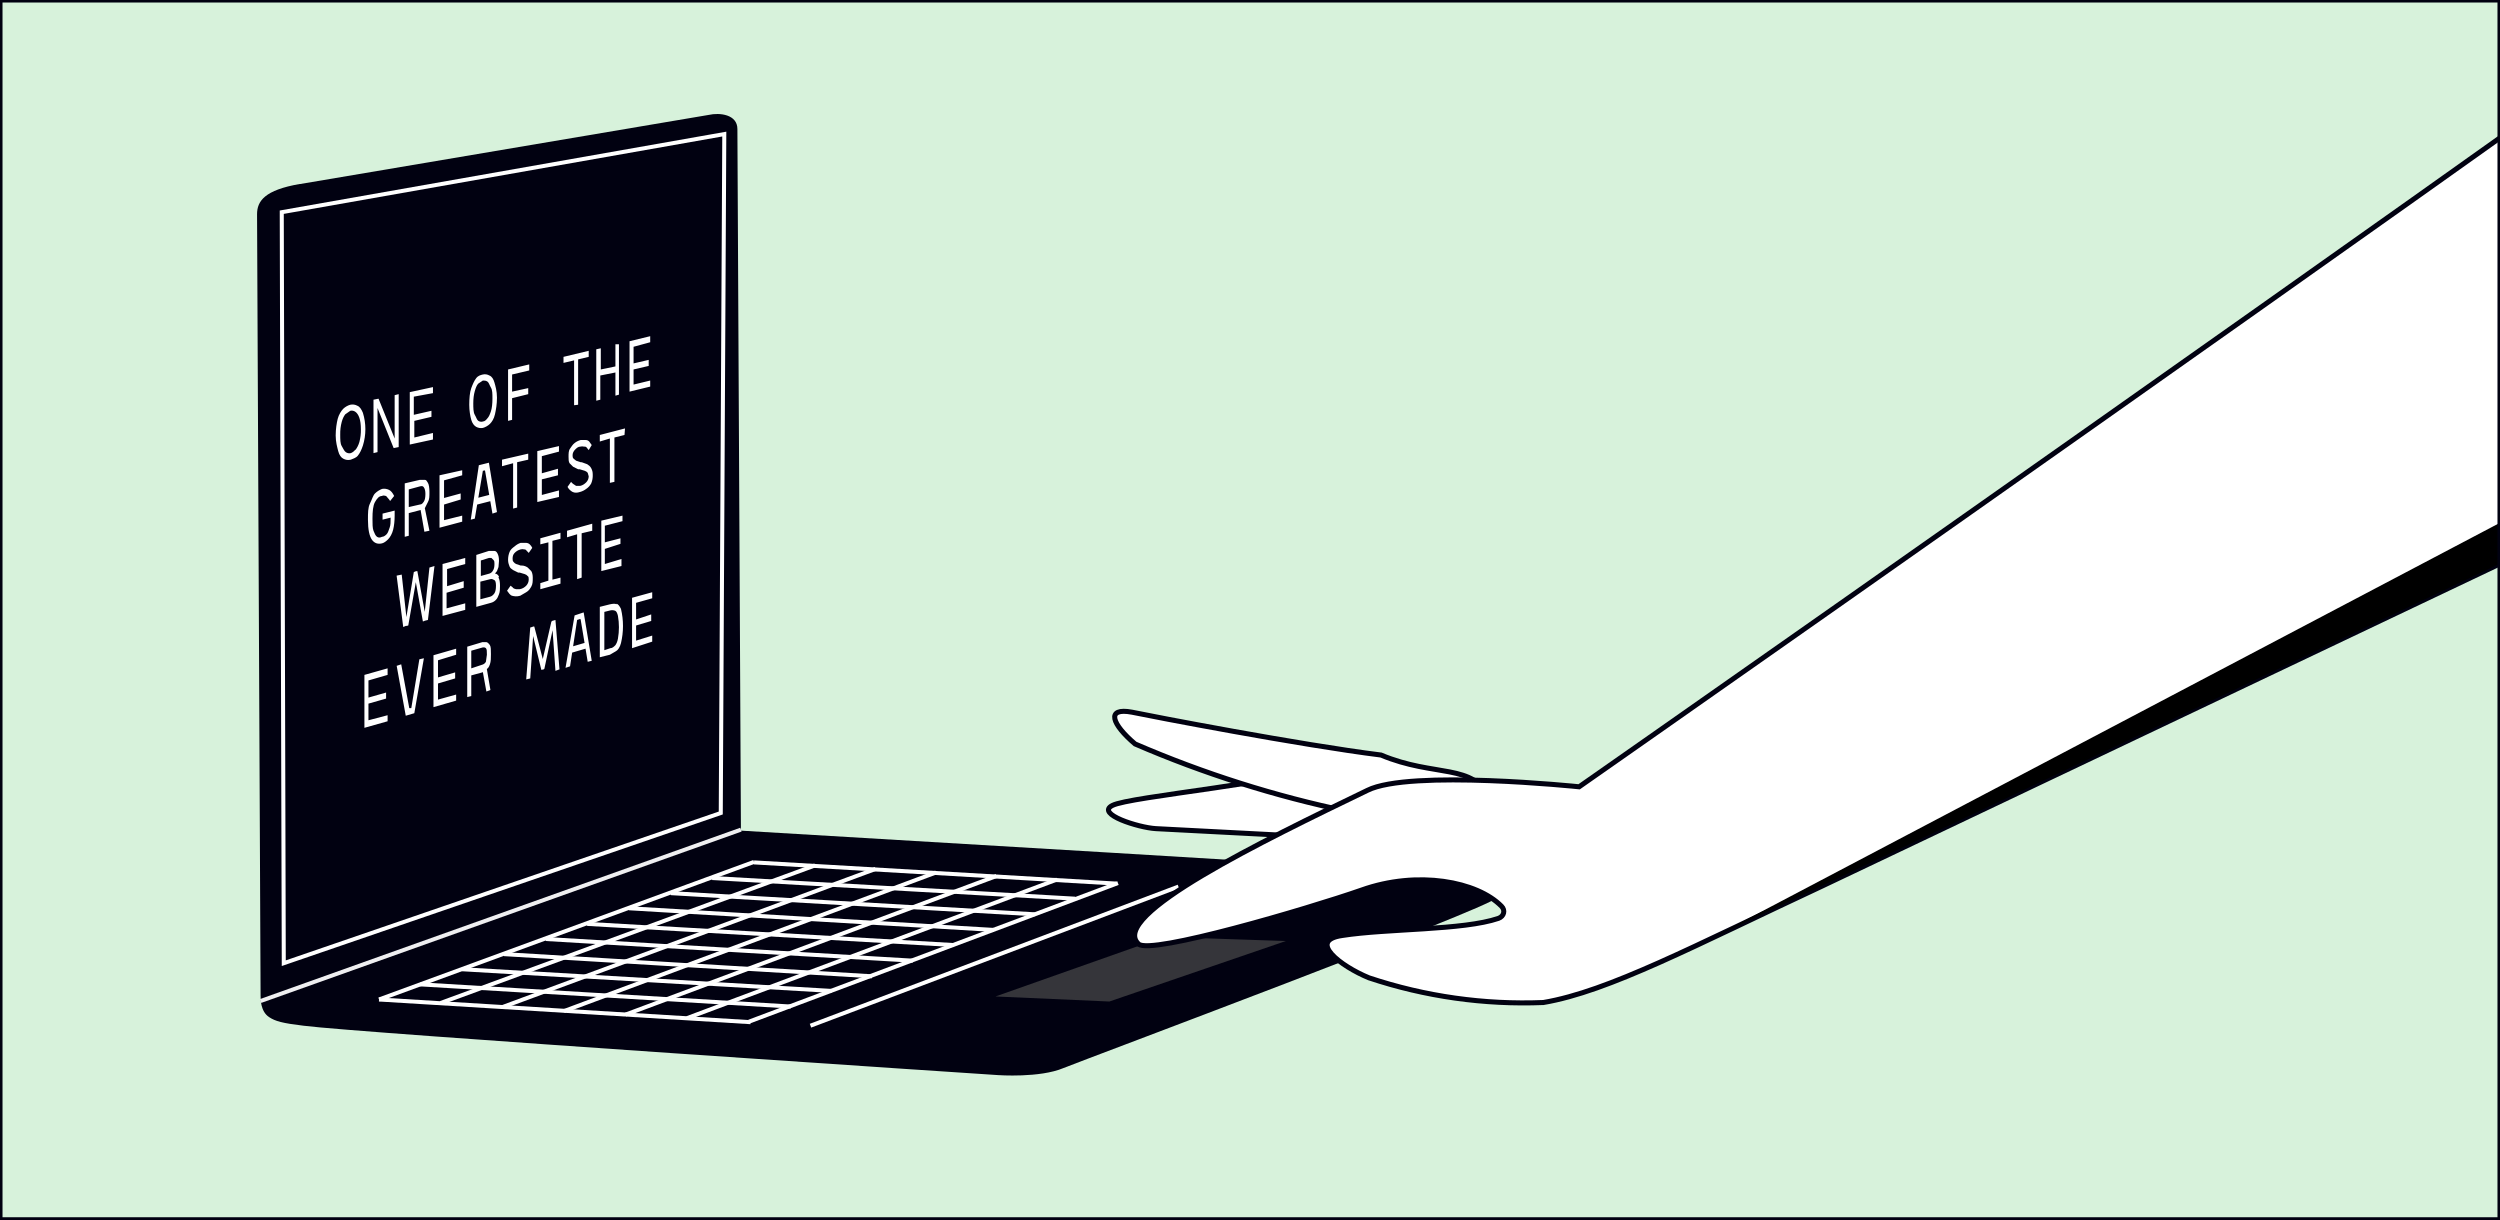
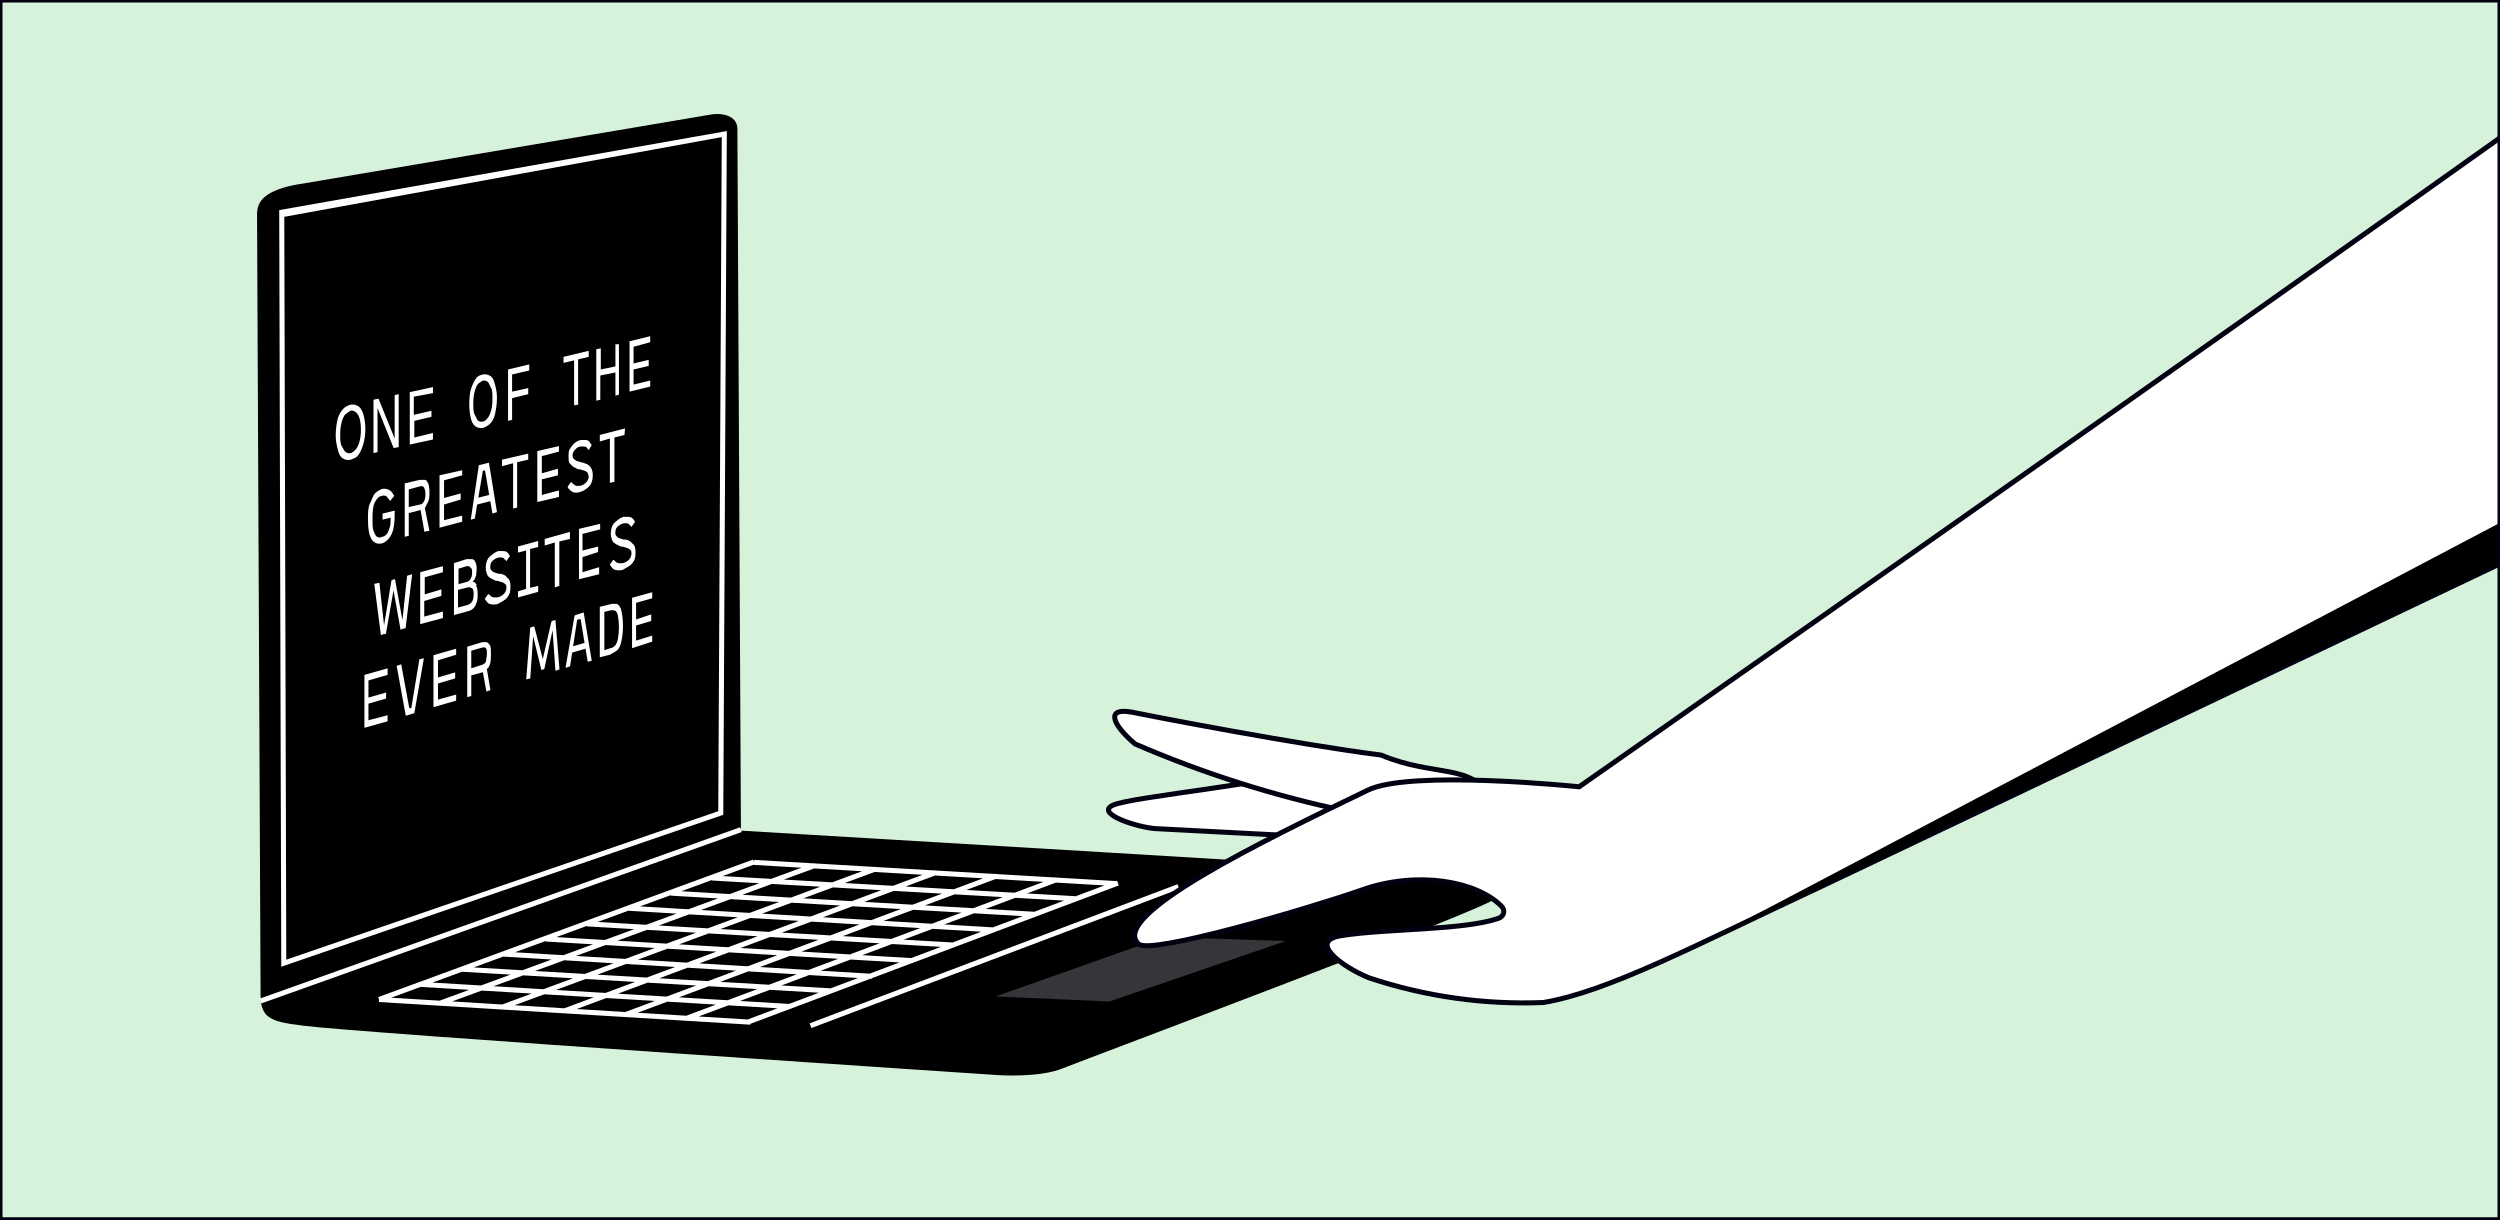
- <svg xmlns="http://www.w3.org/2000/svg" aria-label="One of the greatest websites ever made." viewBox="0 0 496 242" width="496" height="242">
+ <svg xmlns="http://www.w3.org/2000/svg" height="242" width="496" viewBox="0 0 496 242" aria-label="One of the greatest websites ever made.">
  <style>
      @-webkit-keyframes web-browse {
        0%,100% { transform: translate(0, 0); }
        40%     { transform: translate(-4%, 4%); }
        60%     { transform: translate(0, 3%); }
        80%     { transform: translate(1%, 1%); }
      }
      @keyframes web-browse {
        0%,100% { transform: translate(0, 0); }
        40%     { transform: translate(-4%, 4%); }
        60%     { transform: translate(0, 3%); }
        80%     { transform: translate(1%, 1%); }
      }
      .laptop-arm {
         -webkit-animation: 2s ease 0s infinite running web-browse;
                 animation: 2s ease 0s infinite running web-browse;
         animation-play-state: paused;
      }
      @-webkit-keyframes finger-wiggle {
        0%   { transform: rotate(-6deg); }
        100% { transform: rotate(4deg); }
      }
      @keyframes finger-wiggle {
        0%   { transform: rotate(-6deg); }
        100% { transform: rotate(4deg); }
      }
      .laptop-fingers {
         -webkit-animation: .4s ease 0s infinite alternate finger-wiggle;
                 animation: .4s ease 0s infinite alternate finger-wiggle;
         animation-play-state: paused;
         transform-origin: 60% 80%;
      }
      .scrolling .laptop-fingers, .scrolling .laptop-arm { animation-play-state: running; }
    </style>
-   <rect width="496" height="242" fill="#d7f2db" />
-   <g id="laptop">
-     <path transform="translate(51 22.3)" mask="url(#d)" fill="#010111" d="M8.5 14.2c-7 1.2-8.5 3.4-8.5 6l.7 155c0 .8 0 3.2 1.7 4.3 1.2.8 2.6 1.2 6.8 1.7C19.8 182.6 147 191 147 191s8.3.6 13-1.4c4.2-1.7 84.4-31.7 85.8-33.7 1.4-2 1.8-4-1.4-4.4-3.2-.4-148.4-9-148.4-9L95.3 3.3C95.3.4 91.8 0 89.6.5l-81 13.7z" />
-     <path fill="none" d="M143 161.3l-86.7 29.8-.4-148.5 87.8-16z" stroke="#010111" />
-     <path fill="#fff" d="M70.5 89.3c.3-.4.6-.9.8-1.6a9 9 0 00.3-2.5c0-1-.1-1.7-.3-2.3-.2-.6-.5-1-.8-1.2a1.2 1.2 0 00-1-.2l-1 .7c-.3.4-.5.8-.7 1.5a9 9 0 00-.3 2.5c0 1 0 1.8.3 2.3.3.5.5 1 .8 1.2a1.2 1.2 0 001 .2 2 2 0 00.9-.7M68.1 91c-.4-.2-.8-.7-1-1.5-.2-.8-.5-1.8-.5-3.1s.2-2.5.4-3.3c.2-.8.7-1.6 1.1-2 .4-.4 1-.7 1.4-.8a2 2 0 011.4.2c.5.2.8.7 1.1 1.4a11 11 0 010 6.5c-.3.9-.6 1.5-1 2s-1 .6-1.4.8a2 2 0 01-1.5-.2m11-12.8v10.5l-1 .2-3.3-8.2.1-.1v9.1l-.8.2V79.3l1-.2 3.4 8.4h-.2v-9.1zm3 .5v3.6l3.5-.8v1.2l-3.4.8v3.3l3.7-.9v1.3l-4.6 1V77.8l4.6-1V78zM96.7 83c.3-.3.5-.8.7-1.4.2-.6.3-1.5.3-2.5s0-1.7-.3-2.2c-.3-.5-.4-1-.7-1.2-.3-.2-.6-.2-.9-.2l-.9.6c-.3.3-.5.8-.7 1.5-.2.7-.3 1.5-.3 2.4 0 .9 0 1.8.3 2.3.3.5.4 1 .7 1.2a1.1 1.1 0 001 .1c.2 0 .5-.2.8-.6m-2.2 1.7c-.4-.2-.8-.7-1-1.4-.2-.7-.4-1.8-.4-3s.1-2.5.4-3.3c.3-.8.6-1.5 1-2s.9-.6 1.3-.7a1.8 1.8 0 011.3.2c.5.2.8.7 1 1.4.2.7.5 1.7.5 3s-.2 2.4-.4 3.3c-.2.9-.6 1.5-1 1.9-.4.4-1 .7-1.4.8a2 2 0 01-1.3-.2m7.1-10.4v3.4l3.2-.7v1.2l-3.2.8v4.3l-.8.2V73.3l4.2-1v1.2zm15.2-3.5l-2.1.5v9l-.8.1v-8.9l-2.1.5v-1.2l5-1.2zm6-2.5v10l-.7.2v-4.6l-3 .6v4.8l-.8.2V69.3l.9-.2v4.2l2.9-.6v-4.4zm2.9.5v3.3l3-.7v1.2l-3 .7v3l3.3-.8v1.2l-4.1 1v-10l4.1-1v1.2zm-47.4 32.5v1c0 1-.1 2-.3 2.8-.2.8-.6 1.5-1 1.9-.4.4-.8.7-1.2.8-.8.2-1.5 0-2-.7s-.8-2-.8-4c0-1.3 0-2.4.4-3.2.4-.8.6-1.6 1-2 .4-.4.9-.7 1.4-.9.5-.1 1 0 1.4.2.4.2.7.6 1 1.2l-.8 1a3.2 3.2 0 00-.2-.3l-.6-.7c-.2 0-.5-.2-.8 0-.6 0-1 .5-1.4 1.2-.4.7-.5 1.9-.5 3.3 0 1 0 1.9.2 2.4s.4 1 .7 1.2c.3.2.6.2 1 0 .3 0 .6-.2.9-.5.3-.3.4-.8.6-1.3.2-.5.2-1.2.2-2l-1.6.4v-1.2zm5.1-.4l.8-.5 1 4.9-1 .2zm-2.3-.3l2.2-.5c.4 0 .6-.3.8-.6.2-.3.3-.8.3-1.5 0-.6-.1-1-.3-1.3-.2-.3-.4-.3-.8-.2l-2.2.6zm0 1.3v4.4l-.8.2V95.9l3-.7h1c.3 0 .4.3.6.6.2.3.3 1 .3 1.8 0 .9 0 1.5-.3 2l-.6 1.2-.9.4-2.3.6zm7-6.6v3.5l3.3-.9v1.2l-3.3 1v3.1l3.6-.9v1.2l-4.5 1.2V94.3l4.5-1v1zm9.7 2.7v1.3l-3.5.9v-1.3zm-1.4-4.7l-.6.1-1.6 9.5-.8.2L95 92.3l2-.5 1.6 9.8-.9.3-1.5-8.7zm8.4-2.1l-2.2.5v9l-.8.2v-9l-2.2.6v-1.3l5.2-1.2zm2.7-.7v3.4l3.2-.9v1.3l-3.2.8v3.1l3.4-.9v1.3l-4.3 1V89.5l4.3-1v1.1zm6.2 5.5l.6.4h.8c.5-.1.9-.4 1.2-.7a1.7 1.7 0 00.5-1.2l-.2-.7a1.3 1.3 0 00-.6-.4l-1-.3a1 1 0 00-.2 0 1 1 0 01-.1 0l-1-.5-.7-.7c-.2-.3-.2-.8-.2-1.3 0-.6 0-1.2.3-1.6.3-.4.5-.8.9-1.1a3.2 3.2 0 011.2-.6h1c.3 0 .5.1.7.3l.5.7-.6 1-.4-.5c-.1-.2-.4-.2-.6-.2a1.2 1.2 0 00-.6 0c-.5 0-.8.3-1.1.6-.3.3-.5.7-.5 1.1 0 .3 0 .5.2.7l.5.4.9.3a.3.3 0 00.2 0l1.1.4c.3.2.6.4.8.8.2.4.3.7.3 1.3a4 4 0 01-.3 1.7 3 3 0 01-1 1.1 3.5 3.5 0 01-1.2.6c-.6.2-1.1.2-1.5 0-.4-.2-.8-.6-1-1l.7-1a2.2 2.2 0 00.4.4m10.2-9.7l-2 .5v8.8l-.9.2V87l-2 .6v-1.3l5-1.3zm-39.7 35.8l1-9.5 1-.3-1.3 10.7-.8.2zm-1.7-6.7l-.2-2 .5-.1 1.6 8.8-.2 1.1-.3.1-1.4-7.8zm-2 7.8l1.6-9.7.5-.2-.1 2.2-1.5 8.6-.4.1v-1zm-1.8-9l1-.2 1 9.1v1l-.7.3-1.3-10.1zm10-1.3v3.4l3.3-1v1.3l-3.4 1v3.1l3.7-1v1.3l-4.5 1.2v-10.3l4.5-1.2v1.2zm9.4 4.8c.2-.3.3-.8.3-1.5 0-.6-.1-1-.3-1.1-.2-.1-.5-.3-.8-.2l-2 .5v3.5l1.9-.5c.4-.1.7-.4.9-.7zm-2.8-3.4l1.8-.5a1.2 1.2 0 00.7-.6c.2-.3.3-.7.3-1.3 0-.4 0-.6-.2-.8l-.4-.4H97l-1.6.5v3.1zm3.6.3c.2.3.3.9.3 1.6 0 .6 0 1.2-.2 1.7s-.3.8-.6 1.1a2 2 0 01-1 .6l-2.9.8v-10.3l2.5-.8h1c.3 0 .5.1.7.5.2.4.3.8.3 1.5l-.1 1.2-.3.8-.4.5c.3 0 .6.2.8.6zm2.8 2a1.7 1.7 0 00.7.3h.7c.6-.1 1-.4 1.3-.7a1.8 1.8 0 00.5-1.2c0-.3 0-.6-.2-.7a1.2 1.2 0 00-.6-.4l-1-.3a1 1 0 00-.2 0 .9.9 0 01-.1 0l-1-.5c-.3-.2-.6-.4-.7-.7-.1-.3-.3-.7-.3-1.3 0-.6.1-1.1.3-1.6.2-.5.6-.8 1-1.1a3.4 3.4 0 011.2-.7h1c.3 0 .6.1.8.3a2.1 2.1 0 01.5.7l-.7 1a2.6 2.6 0 00-.4-.4.5.5 0 00-.5-.3 1.3 1.3 0 00-.7 0 2.5 2.5 0 00-1.2.7c-.3.3-.4.7-.4 1.1 0 .3 0 .5.2.7a1.3 1.3 0 00.5.4l.9.3h.2c.5 0 .9.2 1.2.4l.7.7c.2.3.3.8.3 1.3 0 .7 0 1.3-.3 1.8s-.5.8-1 1.1l-1.2.7c-.7.2-1.2.1-1.6 0-.4-.1-.7-.6-1-1l.7-1 .5.4m7.8-9.3v7.7l1.6-.4v1.2l-4 1.1v-1.2l1.6-.5v-7.6l-1.6.4v-1.2l4-1.1v1.2zm7.9-2l-2.1.5v8.8l-.9.3V106l-2 .6v-1.3l5-1.4zm2.5-1v3.3l3.1-.8v1.1l-3.1 1v3l3.3-1v1.4l-4 1v-10l4.2-1v1.1zM73.1 135v3.4l3.5-1v1.2l-3.5 1v3.3l3.8-1v1.2l-4.6 1.3v-10.5l4.6-1.3v1.3zm11-4.4l-1.9 10.9-1.7.5-1.8-9.9.9-.3 1.6 8.7h.4l1.6-9.7zm2.8.4v3.4l3.4-1v1.2l-3.4 1v3.2l3.6-1v1.2l-4.5 1.3V130l4.5-1.3v1.2zm8.8 1.8l.8-.6.8 4.7-.8.3zm-2.2-.2l2.1-.7a1.2 1.2 0 00.8-.6l.2-1.4c0-.7 0-1.1-.2-1.3-.2-.2-.5-.2-.8-.1l-2.1.6zm0 1.2v4.3l-.8.2v-10l3-.9h.8c.2 0 .5.3.7.6.2.3.2 1 .2 1.8s0 1.4-.2 2c-.2.6-.4.8-.7 1l-.8.6-2.2.6zm16-10.6l.7-.2.8 9.8-.8.3zm-1.8 7.5l1.7-7.4.3-.1v1.5l-1.7 8-.5.2zm-2-4.8v-1.6h.3l1.7 6.5.2 2-.5.1zm-.5-1.4l.7-.2-.7 10.3-.8.2zm11.3 2.9v1.2l-3.4 1v-1.2zm-1.4-4.6l-.6.2-1.4 9.2-.9.3 1.8-10.4 1.8-.6 1.6 9.6-.8.2-1.4-8.4zm7 5.2c.2-.3.4-.7.5-1.3a13 13 0 000-4.5c-.1-.5-.3-.9-.5-1-.2-.1-.6-.2-1-.1l-1.2.3v7.6l1.2-.4c.4 0 .7-.3 1-.6m.2-8.2c.3 0 .6.4.9 1a14.6 14.6 0 010 6.8c-.2.8-.6 1.4-1 1.6l-1.2.7-2 .5v-10l2-.5c.5-.1 1-.2 1.3 0m3.9-.3v3.3l3-1v1.3l-3 .9v3l3.2-1v1.2l-4 1.3v-10l4-1.1v1.2z" />
-     <path fill="none" stroke-width=".8" stroke="#fff" d="M143 161.3l-86.7 29.8-.4-149 87.8-15.5zm-67.8 37l73.7 4.5m-65.5-7.5l73.5 4.4m-65.2-7.4l73.3 4.3m-65-7.3l73 4.4m-64.7-7.4l72.8 4.3m-64.6-7.3l72.7 4.2m-64.4-7.3l72.4 4.3m-64.1-7.3l72.2 4.2m-64-7.2l72 4.1m-63.7-7.2l71.8 4.2" />
-     <path fill="none" d="M51.7 198.6l95.3-34" stroke-width=".8" stroke="#efeff1" />
-     <path d="M197.5 197.7l22.6 1 35-12-24.2-.8z" fill="#35353a" />
-     <path fill="none" stroke-width=".8" stroke="#fff" d="M75.2 198.3l74.4-27.3m-62.2 28l74.3-27.3m-62 28.1l74-27.4m-61.8 28.2l73.8-27.5m-61.6 28.2l73.6-27.5M136.3 202l73.4-27.5m-61.1 28.2l73.2-27.5m-61 28.3l73-27.6" />
-   </g>
+   <rect fill="#d7f2db" height="242" width="496" />
+   <path d="m 59.5,36.5 c -7,1.2 -8.5,3.4 -8.5,6 l 0.7,155 c 0,0.8 0,3.2 1.7,4.3 1.2,0.8 2.6,1.2 6.8,1.7 10.6,1.4 137.8,9.8 137.8,9.8 0,0 8.3,0.6 13,-1.4 4.2,-1.7 84.4,-31.7 85.8,-33.7 1.4,-2 1.8,-4 -1.4,-4.4 -3.2,-0.4 -148.4,-9 -148.4,-9 L 146.3,25.6 c 0,-2.9 -3.5,-3.3 -5.7,-2.8 l -81,13.7 z" />
+   <path fill="#35353a" d="m 197.5,197.7 22.6,1 35,-12 -24.2,-0.8 z" />
+   <path stroke="#fff" d="M 75.2,198.3 149.6,171 m -62.2,28 74.3,-27.3 m -62,28.1 74,-27.4 m -61.8,28.2 73.8,-27.5 m -61.6,28.2 73.6,-27.5 m -61.4,28.2 73.4,-27.5 m -61.1,28.2 73.2,-27.5 m -61,28.3 73,-27.6 m -182.1,22.7 95.3,-34 m -4,-3.3 -86.7,29.8 -0.4,-149 87.8,-15.5 z m -67.8,37 73.7,4.5 m -65.5,-7.5 73.5,4.4 m -65.2,-7.4 73.3,4.3 m -65,-7.3 73,4.4 m -64.7,-7.4 72.8,4.3 m -64.6,-7.3 72.7,4.2 m -64.4,-7.3 72.4,4.3 m -64.1,-7.3 72.2,4.2 m -64,-7.2 72,4.1 m -63.7,-7.2 71.8,4.2 m -78.4,-14 -86.7,29.8 -0.4,-148.5 87.8,-16 z" />
  <g class="laptop-arm">
    <g class="laptop-fingers">
-       <path fill="#fff" d="M220.7 159.8c-3.4 1.7 5.2 4.4 8.6 4.6l36.4 1.9c10.7 0 36.7 1.9 29.1-6.1-5.3-5.3-20.1-11.1-25.5-9.4-14.7 4.6-45.1 7.2-48.6 9z" stroke="#010111" />
-       <path fill="#fff" d="M224.6 141.3c-5.3-1-4 2.4.6 6.3a219.9 219.9 0 0042.3 13.4s25.3 7.7 28.2-2.4c-3.3-7.3-11-4.3-21.7-8.8-16-2-45.6-7.7-49.4-8.5z" stroke="#010111" />
+       <path stroke="#010111" d="M220.7 159.8c-3.4 1.7 5.2 4.4 8.6 4.6l36.4 1.9c10.7 0 36.7 1.9 29.1-6.1-5.3-5.3-20.1-11.1-25.5-9.4-14.7 4.6-45.1 7.2-48.6 9z" fill="#fff" />
+       <path stroke="#010111" d="M224.6 141.3c-5.3-1-4 2.4.6 6.3a219.9 219.9 0 0042.3 13.4s25.3 7.7 28.2-2.4c-3.3-7.3-11-4.3-21.7-8.8-16-2-45.6-7.7-49.4-8.5z" fill="#fff" />
    </g>
-     <path d="M656.2-90.4c-16 18-342.9 246.5-342.9 246.5s-33.6-3.5-42 .7c-20.7 10-51.5 24.9-45.4 30.5 2.3 2.2 33.6-7 44.2-10.7 11.2-4 23-1.7 27.8 3.2.8.8.5 2-.6 2.4-7 2.4-22.1 2-31 3.4-7 1-.3 6.1 5.3 8.4a97 97 0 0034.6 4.9c13-2.2 30-11.3 55.3-23.1L657 35.3" fill="#fff" stroke="#010111" />
+     <path stroke="#010111" fill="#fff" d="M656.2-90.4c-16 18-342.9 246.5-342.9 246.5s-33.6-3.5-42 .7c-20.7 10-51.5 24.9-45.4 30.5 2.3 2.2 33.6-7 44.2-10.7 11.2-4 23-1.7 27.8 3.2.8.8.5 2-.6 2.4-7 2.4-22.1 2-31 3.4-7 1-.3 6.1 5.3 8.4a97 97 0 0034.6 4.9c13-2.2 30-11.3 55.3-23.1L657 35.3" />
    <path d="M338.2 186.8l317-166.9 1.8 15.4z" />
  </g>
-   <rect width="496" height="242" fill="none" stroke="#010111" />
+   <rect stroke="#010111" fill="none" height="242" width="496" />
+   <path d="m 122.082,111.441 a 1.7,1.7 0 0 0 0.7,0.3 h 0.7 c 0.6,-0.1 1,-0.4 1.3,-0.7 a 1.8,1.8 0 0 0 0.5,-1.2 c 0,-0.3 0,-0.6 -0.2,-0.7 a 1.2,1.2 0 0 0 -0.6,-0.4 l -1,-0.3 a 1,1 0 0 0 -0.2,0 0.9,0.9 0 0 1 -0.1,0 l -1,-0.5 c -0.3,-0.2 -0.6,-0.4 -0.7,-0.7 -0.1,-0.3 -0.3,-0.7 -0.3,-1.3 0,-0.6 0.1,-1.1 0.3,-1.6 0.2,-0.5 0.6,-0.8 1,-1.1 a 3.4,3.4 0 0 1 1.2,-0.7 h 1 c 0.3,0 0.6,0.1 0.8,0.3 a 2.1,2.1 0 0 1 0.5,0.7 l -0.7,1 a 2.6,2.6 0 0 0 -0.4,-0.4 0.5,0.5 0 0 0 -0.5,-0.3 1.3,1.3 0 0 0 -0.7,0 2.5,2.5 0 0 0 -1.2,0.7 c -0.3,0.3 -0.4,0.7 -0.4,1.1 0,0.3 0,0.5 0.2,0.7 a 1.3,1.3 0 0 0 0.5,0.4 l 0.9,0.3 h 0.2 c 0.5,0 0.9,0.2 1.2,0.4 l 0.7,0.7 c 0.2,0.3 0.3,0.8 0.3,1.3 0,0.7 0,1.3 -0.3,1.8 -0.3,0.5 -0.5,0.8 -1,1.1 l -1.2,0.7 c -0.7,0.2 -1.2,0.1 -1.6,0 -0.4,-0.1 -0.7,-0.6 -1,-1 l 0.7,-1 0.5,0.4 M 70.5,89.3 c 0.3,-0.4 0.6,-0.9 0.8,-1.6 a 9,9 0 0 0 0.3,-2.5 c 0,-1 -0.1,-1.7 -0.3,-2.3 -0.2,-0.6 -0.5,-1 -0.8,-1.2 a 1.2,1.2 0 0 0 -1,-0.2 l -1,0.7 C 68.2,82.6 68,83 67.8,83.7 a 9,9 0 0 0 -0.3,2.5 c 0,1 0,1.8 0.3,2.3 0.3,0.5 0.5,1 0.8,1.2 a 1.2,1.2 0 0 0 1,0.2 2,2 0 0 0 0.9,-0.7 M 68.1,91 c -0.4,-0.2 -0.8,-0.7 -1,-1.5 -0.2,-0.8 -0.5,-1.8 -0.5,-3.1 0,-1.3 0.2,-2.5 0.4,-3.3 0.2,-0.8 0.7,-1.6 1.1,-2 0.4,-0.4 1,-0.7 1.4,-0.8 a 2,2 0 0 1 1.4,0.2 c 0.5,0.2 0.8,0.7 1.1,1.4 a 11,11 0 0 1 0,6.5 c -0.3,0.9 -0.6,1.5 -1,2 -0.4,0.5 -1,0.6 -1.4,0.8 A 2,2 0 0 1 68.1,91 m 11,-12.8 v 10.5 l -1,0.2 -3.3,-8.2 0.1,-0.1 v 9.1 l -0.8,0.2 V 79.3 l 1,-0.2 3.4,8.4 h -0.2 v -9.1 z m 3,0.5 v 3.6 l 3.5,-0.8 v 1.2 l -3.4,0.8 v 3.3 l 3.7,-0.9 v 1.3 l -4.6,1 V 77.8 l 4.6,-1 V 78 Z M 96.7,83 c 0.3,-0.3 0.5,-0.8 0.7,-1.4 0.2,-0.6 0.3,-1.5 0.3,-2.5 0,-1 0,-1.7 -0.3,-2.2 -0.3,-0.5 -0.4,-1 -0.7,-1.2 -0.3,-0.2 -0.6,-0.2 -0.9,-0.2 l -0.9,0.6 c -0.3,0.3 -0.5,0.8 -0.7,1.5 -0.2,0.7 -0.3,1.5 -0.3,2.4 0,0.9 0,1.8 0.3,2.3 0.3,0.5 0.4,1 0.7,1.2 a 1.1,1.1 0 0 0 1,0.1 c 0.2,0 0.5,-0.2 0.8,-0.6 m -2.2,1.7 c -0.4,-0.2 -0.8,-0.7 -1,-1.4 -0.2,-0.7 -0.4,-1.8 -0.4,-3 0,-1.2 0.1,-2.5 0.4,-3.3 0.3,-0.8 0.6,-1.5 1,-2 0.4,-0.5 0.9,-0.6 1.3,-0.7 a 1.8,1.8 0 0 1 1.3,0.2 c 0.5,0.2 0.8,0.7 1,1.4 0.2,0.7 0.5,1.7 0.5,3 0,1.3 -0.2,2.4 -0.4,3.3 -0.2,0.9 -0.6,1.5 -1,1.9 -0.4,0.4 -1,0.7 -1.4,0.8 a 2,2 0 0 1 -1.3,-0.2 m 7.1,-10.4 v 3.4 l 3.2,-0.7 v 1.2 l -3.2,0.8 v 4.3 l -0.8,0.2 V 73.3 l 4.2,-1 v 1.2 z m 15.2,-3.5 -2.1,0.5 v 9 l -0.8,0.1 v -8.9 l -2.1,0.5 v -1.2 l 5,-1.2 z m 6,-2.5 v 10 l -0.7,0.2 v -4.6 l -3,0.6 v 4.8 l -0.8,0.2 V 69.3 l 0.9,-0.2 v 4.2 l 2.9,-0.6 v -4.4 z m 2.9,0.5 v 3.3 l 3,-0.7 v 1.2 l -3,0.7 v 3 l 3.3,-0.8 v 1.2 l -4.1,1 v -10 l 4.1,-1 v 1.2 z m -47.4,32.5 v 1 c 0,1 -0.1,2 -0.3,2.8 -0.2,0.8 -0.6,1.5 -1,1.9 -0.4,0.4 -0.8,0.7 -1.2,0.8 -0.8,0.2 -1.5,0 -2,-0.7 -0.5,-0.7 -0.8,-2 -0.8,-4 0,-1.3 0,-2.4 0.4,-3.2 0.4,-0.8 0.6,-1.6 1,-2 0.4,-0.4 0.9,-0.7 1.4,-0.9 0.5,-0.1 1,0 1.4,0.2 0.4,0.2 0.7,0.6 1,1.2 l -0.8,1 a 3.2,3.2 0 0 0 -0.2,-0.3 l -0.6,-0.7 c -0.2,0 -0.5,-0.2 -0.8,0 -0.6,0 -1,0.5 -1.4,1.2 -0.4,0.7 -0.5,1.9 -0.5,3.3 0,1 0,1.9 0.2,2.4 0.2,0.5 0.4,1 0.7,1.2 0.3,0.2 0.6,0.2 1,0 0.3,0 0.6,-0.2 0.9,-0.5 0.3,-0.3 0.4,-0.8 0.6,-1.3 0.2,-0.5 0.2,-1.2 0.2,-2 l -1.6,0.4 v -1.2 z m 5.1,-0.4 0.8,-0.5 1,4.9 -1,0.2 z m -2.3,-0.3 2.2,-0.5 c 0.4,0 0.6,-0.3 0.8,-0.6 0.2,-0.3 0.3,-0.8 0.3,-1.5 0,-0.6 -0.1,-1 -0.3,-1.3 -0.2,-0.3 -0.4,-0.3 -0.8,-0.2 l -2.2,0.6 z m 0,1.3 v 4.4 l -0.8,0.2 V 95.9 l 3,-0.7 h 1 c 0.3,0 0.4,0.3 0.6,0.6 0.2,0.3 0.3,1 0.3,1.8 0,0.9 0,1.5 -0.3,2 l -0.6,1.2 -0.9,0.4 -2.3,0.6 z m 7,-6.6 v 3.5 l 3.3,-0.9 v 1.2 l -3.3,1 v 3.1 l 3.6,-0.9 v 1.2 l -4.5,1.2 V 94.3 l 4.5,-1 v 1 z m 9.7,2.7 v 1.3 l -3.5,0.9 v -1.3 z m -1.4,-4.7 -0.6,0.1 -1.6,9.5 -0.8,0.2 1.6,-10.8 2,-0.5 1.6,9.8 -0.9,0.3 -1.5,-8.7 z m 8.4,-2.1 -2.2,0.5 v 9 l -0.8,0.2 v -9 l -2.2,0.6 v -1.3 l 5.2,-1.2 z m 2.7,-0.7 v 3.4 l 3.2,-0.9 v 1.3 l -3.2,0.8 v 3.1 l 3.4,-0.9 v 1.3 l -4.3,1 V 89.5 l 4.3,-1 v 1.1 z m 6.2,5.5 0.6,0.4 h 0.8 c 0.5,-0.1 0.9,-0.4 1.2,-0.7 a 1.7,1.7 0 0 0 0.5,-1.2 l -0.2,-0.7 A 1.3,1.3 0 0 0 116,93.4 l -1,-0.3 a 1,1 0 0 0 -0.2,0 1,1 0 0 1 -0.1,0 l -1,-0.5 -0.7,-0.7 c -0.2,-0.3 -0.2,-0.8 -0.2,-1.3 0,-0.6 0,-1.2 0.3,-1.6 0.3,-0.4 0.5,-0.8 0.9,-1.1 a 3.2,3.2 0 0 1 1.2,-0.6 h 1 c 0.3,0 0.5,0.1 0.7,0.3 l 0.5,0.7 -0.6,1 -0.4,-0.5 c -0.1,-0.2 -0.4,-0.2 -0.6,-0.2 a 1.2,1.2 0 0 0 -0.6,0 c -0.5,0 -0.8,0.3 -1.1,0.6 -0.3,0.3 -0.5,0.7 -0.5,1.1 0,0.3 0,0.5 0.2,0.7 l 0.5,0.4 0.9,0.3 a 0.3,0.3 0 0 0 0.2,0 l 1.1,0.4 c 0.3,0.2 0.6,0.4 0.8,0.8 0.2,0.4 0.3,0.7 0.3,1.3 a 4,4 0 0 1 -0.3,1.7 3,3 0 0 1 -1,1.1 3.5,3.5 0 0 1 -1.2,0.6 c -0.6,0.2 -1.1,0.2 -1.5,0 -0.4,-0.2 -0.8,-0.6 -1,-1 l 0.7,-1 a 2.2,2.2 0 0 0 0.4,0.4 m 10.2,-9.7 -2,0.5 v 8.8 L 121,95.8 V 87 l -2,0.6 v -1.3 l 5,-1.3 z m -44.13,37.429 1,-9.5 1,-0.3 -1.3,10.7 -0.8,0.2 z m -1.7,-6.7 -0.2,-2 0.5,-0.1 1.6,8.8 -0.2,1.1 -0.3,0.1 -1.4,-7.8 z m -2,7.8 1.6,-9.7 0.5,-0.2 -0.1,2.2 -1.5,8.6 -0.4,0.1 v -1 z m -1.8,-9 1,-0.2 1,9.1 v 1 l -0.7,0.3 -1.3,-10.1 z m 10,-1.3 v 3.4 l 3.3,-1 v 1.3 l -3.4,1 v 3.1 l 3.7,-1 v 1.3 l -4.5,1.2 v -10.3 l 4.5,-1.2 v 1.2 z m 9.4,4.8 c 0.2,-0.3 0.3,-0.8 0.3,-1.5 0,-0.6 -0.1,-1 -0.3,-1.1 -0.2,-0.1 -0.5,-0.3 -0.8,-0.2 l -2,0.5 v 3.5 l 1.9,-0.5 c 0.4,-0.1 0.7,-0.4 0.9,-0.7 z m -2.8,-3.4 1.8,-0.5 a 1.2,1.2 0 0 0 0.7,-0.6 c 0.2,-0.3 0.3,-0.7 0.3,-1.3 0,-0.4 0,-0.6 -0.2,-0.8 l -0.4,-0.4 h -0.5 l -1.6,0.5 v 3.1 z m 3.6,0.3 c 0.2,0.3 0.3,0.9 0.3,1.6 0,0.6 0,1.2 -0.2,1.7 -0.2,0.5 -0.3,0.8 -0.6,1.1 a 2,2 0 0 1 -1,0.6 l -2.9,0.8 v -10.3 l 2.5,-0.8 h 1 c 0.3,0 0.5,0.1 0.7,0.5 0.2,0.4 0.3,0.8 0.3,1.5 l -0.1,1.2 -0.3,0.8 -0.4,0.5 c 0.3,0 0.6,0.2 0.8,0.6 z m 2.8,2 a 1.7,1.7 0 0 0 0.7,0.3 h 0.7 c 0.6,-0.1 1,-0.4 1.3,-0.7 a 1.8,1.8 0 0 0 0.5,-1.2 c 0,-0.3 0,-0.6 -0.2,-0.7 a 1.2,1.2 0 0 0 -0.6,-0.4 l -1,-0.3 a 1,1 0 0 0 -0.2,0 0.9,0.9 0 0 1 -0.1,0 l -1,-0.5 c -0.3,-0.2 -0.6,-0.4 -0.7,-0.7 -0.1,-0.3 -0.3,-0.7 -0.3,-1.3 0,-0.6 0.1,-1.1 0.3,-1.6 0.2,-0.5 0.6,-0.8 1,-1.1 a 3.4,3.4 0 0 1 1.2,-0.7 h 1 c 0.3,0 0.6,0.1 0.8,0.3 a 2.1,2.1 0 0 1 0.5,0.7 l -0.7,1 a 2.6,2.6 0 0 0 -0.4,-0.4 0.5,0.5 0 0 0 -0.5,-0.3 1.3,1.3 0 0 0 -0.7,0 2.5,2.5 0 0 0 -1.2,0.7 c -0.3,0.3 -0.4,0.7 -0.4,1.1 0,0.3 0,0.5 0.2,0.7 a 1.3,1.3 0 0 0 0.5,0.4 l 0.9,0.3 h 0.2 c 0.5,0 0.9,0.2 1.2,0.4 l 0.7,0.7 c 0.2,0.3 0.3,0.8 0.3,1.3 0,0.7 0,1.3 -0.3,1.8 -0.3,0.5 -0.5,0.8 -1,1.1 l -1.2,0.7 c -0.7,0.2 -1.2,0.1 -1.6,0 -0.4,-0.1 -0.7,-0.6 -1,-1 l 0.7,-1 0.5,0.4 m 7.8,-9.3 v 7.7 l 1.6,-0.4 v 1.2 l -4,1.1 v -1.2 l 1.6,-0.5 v -7.6 l -1.6,0.4 v -1.2 l 4,-1.1 v 1.2 z m 7.9,-2 -2.1,0.5 v 8.8 l -0.9,0.3 v -8.9 l -2,0.6 v -1.3 l 5,-1.4 z m 2.5,-1 v 3.3 l 3.1,-0.8 v 1.1 l -3.1,1 v 3 l 3.3,-1 v 1.4 l -4,1 v -10 l 4.2,-1 v 1.1 z M 73.1,135 v 3.4 l 3.5,-1 v 1.2 l -3.5,1 v 3.3 l 3.8,-1 v 1.2 l -4.6,1.3 v -10.5 l 4.6,-1.3 v 1.3 z m 11,-4.4 -1.9,10.9 -1.7,0.5 -1.8,-9.9 0.9,-0.3 1.6,8.7 h 0.4 l 1.6,-9.7 z m 2.8,0.4 v 3.4 l 3.4,-1 v 1.2 l -3.4,1 v 3.2 l 3.6,-1 V 139 L 86,140.3 V 130 l 4.5,-1.3 v 1.2 z m 8.8,1.8 0.8,-0.6 0.8,4.7 -0.8,0.3 z m -2.2,-0.2 2.1,-0.7 a 1.2,1.2 0 0 0 0.8,-0.6 l 0.2,-1.4 c 0,-0.7 0,-1.1 -0.2,-1.3 -0.2,-0.2 -0.5,-0.2 -0.8,-0.1 l -2.1,0.6 z m 0,1.2 v 4.3 l -0.8,0.2 v -10 l 3,-0.9 h 0.8 c 0.2,0 0.5,0.3 0.7,0.6 0.2,0.3 0.2,1 0.2,1.8 0,0.8 0,1.4 -0.2,2 -0.2,0.6 -0.4,0.8 -0.7,1 l -0.8,0.6 -2.2,0.6 z m 16,-10.6 0.7,-0.2 0.8,9.8 -0.8,0.3 z m -1.8,7.5 1.7,-7.4 0.3,-0.1 v 1.5 l -1.7,8 -0.5,0.2 z m -2,-4.8 v -1.6 h 0.3 l 1.7,6.5 0.2,2 -0.5,0.1 z m -0.5,-1.4 0.7,-0.2 -0.7,10.3 -0.8,0.2 z m 11.3,2.9 v 1.2 l -3.4,1 v -1.2 z m -1.4,-4.6 -0.6,0.2 -1.4,9.2 -0.9,0.3 1.8,-10.4 1.8,-0.6 1.6,9.6 -0.8,0.2 -1.4,-8.4 z m 7,5.2 c 0.2,-0.3 0.4,-0.7 0.5,-1.3 a 13,13 0 0 0 0,-4.5 c -0.1,-0.5 -0.3,-0.9 -0.5,-1 -0.2,-0.1 -0.6,-0.2 -1,-0.1 l -1.2,0.3 v 7.6 l 1.2,-0.4 c 0.4,0 0.7,-0.3 1,-0.6 m 0.2,-8.2 c 0.3,0 0.6,0.4 0.9,1 a 14.6,14.6 0 0 1 0,6.8 c -0.2,0.8 -0.6,1.4 -1,1.6 l -1.2,0.7 -2,0.5 v -10 l 2,-0.5 c 0.5,-0.1 1,-0.2 1.3,0 m 3.9,-0.3 v 3.3 l 3,-1 v 1.3 l -3,0.9 v 3 l 3.2,-1 v 1.2 l -4,1.3 v -10 l 4,-1.1 v 1.2 z" fill="#fff" />
</svg>
